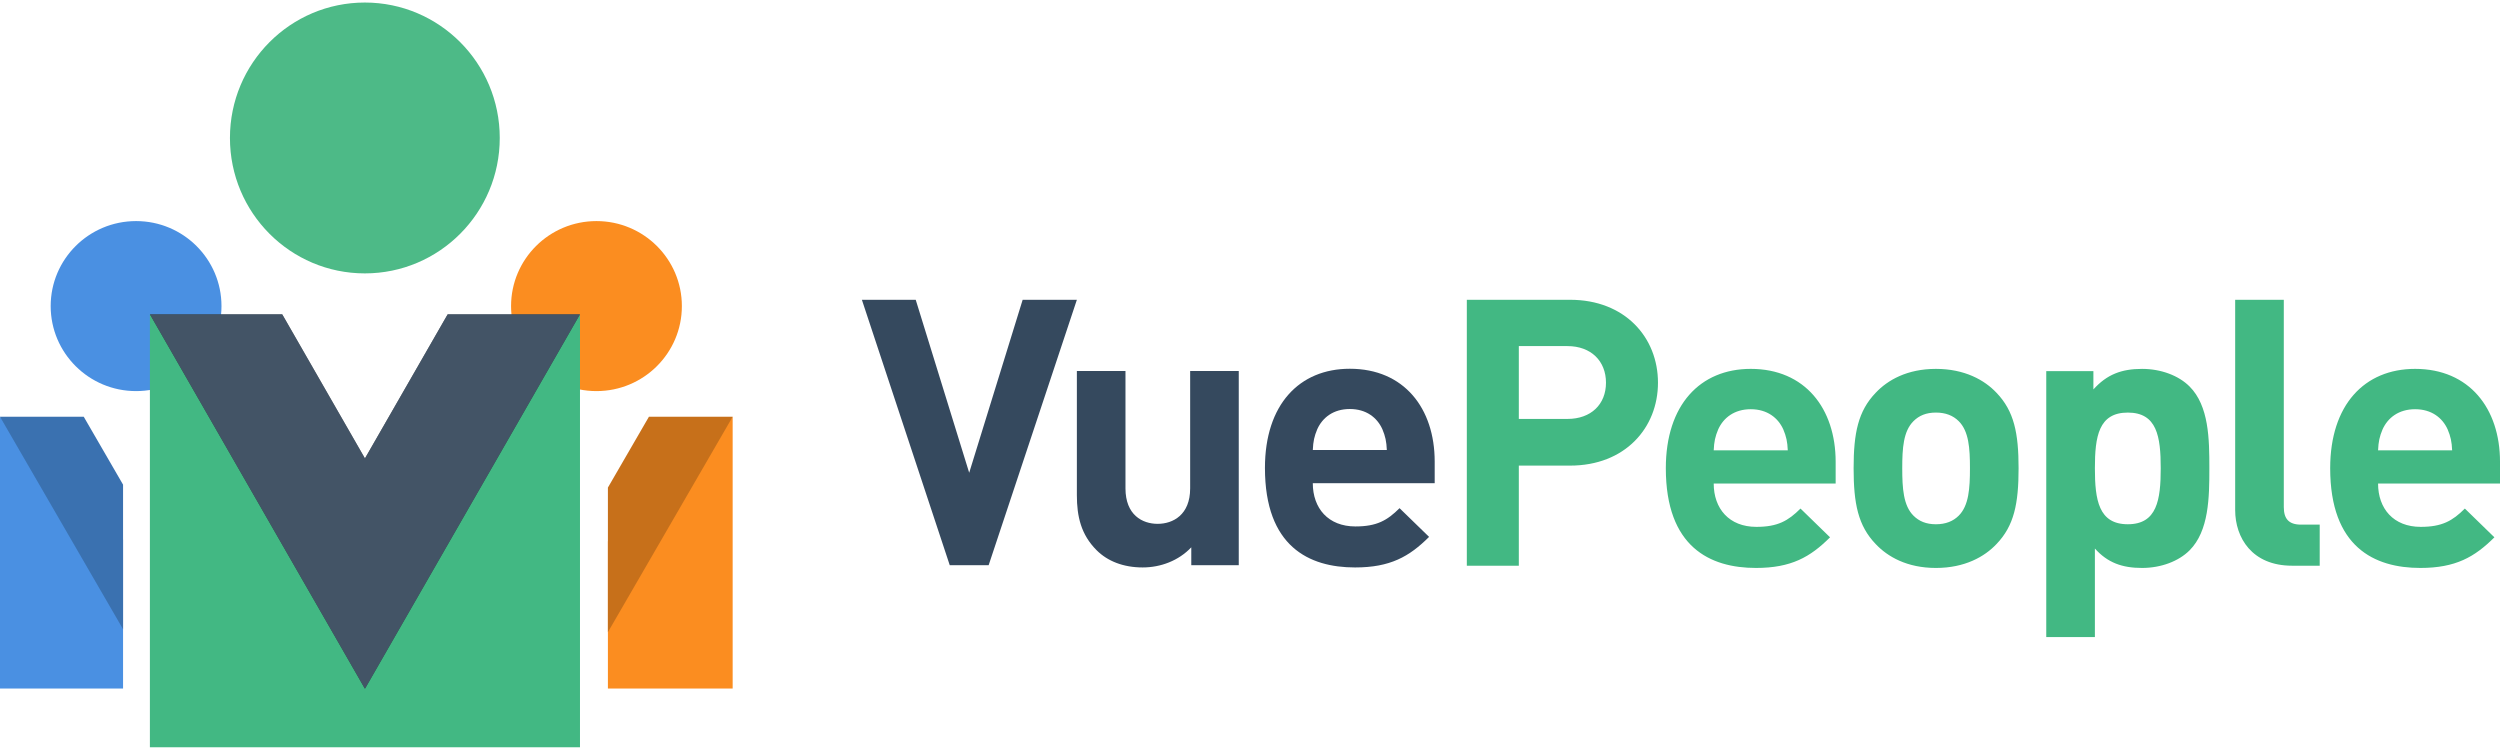
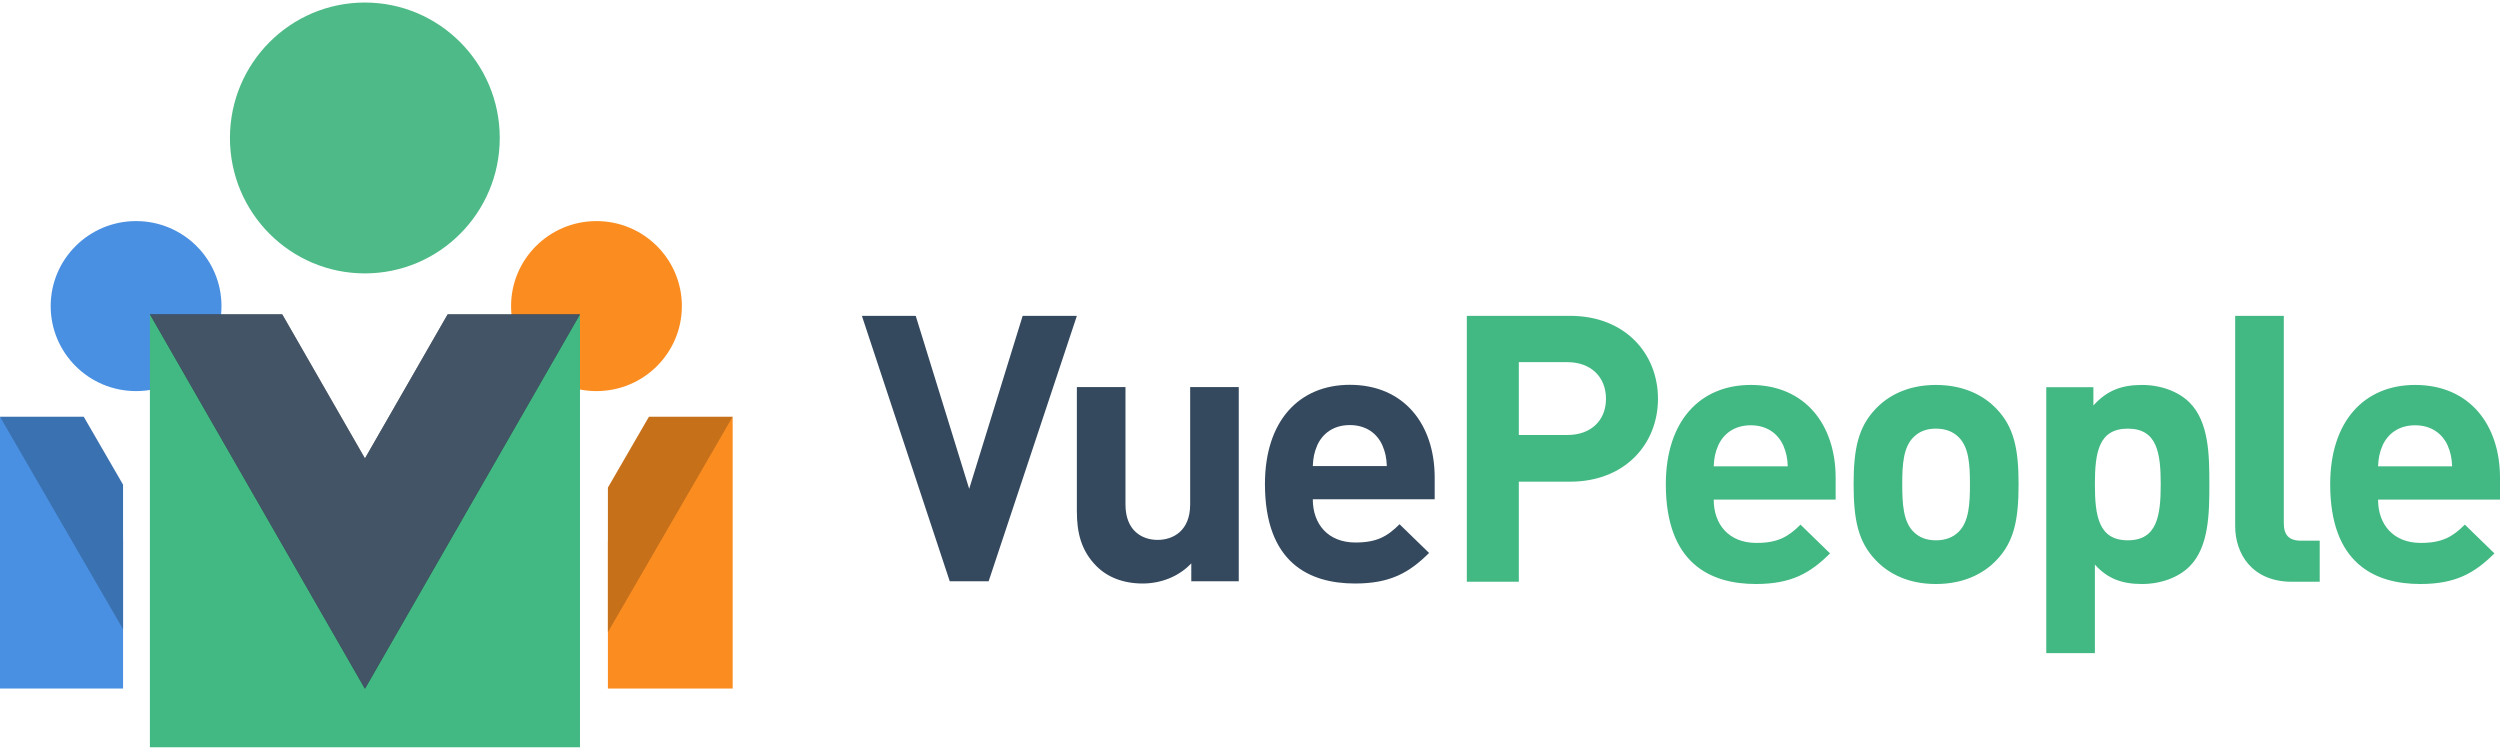
<svg xmlns="http://www.w3.org/2000/svg" xmlns:xlink="http://www.w3.org/1999/xlink" version="1.1" viewBox="0 0 467 140">
  <defs>
    <polygon id="a" points="55.632 128.66 40.171 101.73 24.709 128.66 0 128.66 40.171 58.704 80.341 128.66" />
    <filter id="b" x="0%" y="0%" width="100%" height="100%">
      <feOffset dx="0" dy="0" in="SourceAlpha" result="shadowOffsetOuter1" />
      <feColorMatrix in="shadowOffsetOuter1" values="0 0 0 0 0   0 0 0 0 0   0 0 0 0 0  0 0 0 0.5 0" />
    </filter>
  </defs>
  <g fill="none" fill-rule="evenodd">
    <g transform="translate(-279 -1236)">
      <g transform="translate(279 1236)">
        <g fill-rule="nonzero">
          <g transform="translate(0 41)">
            <ellipse cx="25.42" cy="16.178" rx="15.953" ry="15.88" fill="#4A90E2" />
            <path d="m40.003 47.687l10.857-10.838v10.838h-10.857zm-17.015 39.933h-22.988v-50.772l22.988 22.948v27.823z" fill="#4A90E2" />
            <path d="m22.988 49.534v27.01l-22.988-39.695h15.642l7.346 12.685zm5.953-1.847l6.277-10.838h15.642l-6.277 10.838h-15.642z" fill="#3A71B0" />
          </g>
          <g transform="translate(86 41)">
            <ellipse cx="25.42" cy="16.178" rx="15.953" ry="15.88" fill="#FB8D20" />
            <path d="m27.556 60.113l23.305-23.264v50.772h-23.305v-27.507zm-27.556-12.426v-10.838l10.857 10.838h-10.857z" fill="#FB8D20" />
            <path d="m21.919 47.687h-15.642l-6.277-10.838h15.642l6.277 10.838zm5.637 2.393l7.663-13.232h15.642l-23.305 40.242v-27.01z" fill="#C7701A" />
          </g>
          <g transform="translate(28)">
            <ellipse cx="40.154" cy="25.772" rx="25.2" ry="25.298" fill="#4DBA87" />
            <polygon points="40.171 99.145 0 58.704 0 139.59 80.341 139.59 80.341 58.704" fill="#42B883" />
            <g transform="translate(40.171 93.681) rotate(180) translate(-40.171 -93.681)">
              <use fill="black" filter="url(#b)" xlink:href="#a" />
              <use fill="#435466" fill-rule="evenodd" xlink:href="#a" />
            </g>
          </g>
        </g>
-         <g transform="translate(161 56)">
+         <g transform="translate(161 59)">
          <path d="m40.16 0l-16.483 49.582h-7.264l-16.413-49.582h10.057l9.988 32.312 9.988-32.312h10.127zm30.242 49.582h-8.87v-3.343c-2.375 2.507-5.727 3.76-9.08 3.76-3.632 0-6.565-1.184-8.591-3.203-2.933-2.925-3.702-6.337-3.702-10.306v-23.189h9.08v21.936c0 4.944 3.143 6.616 6.006 6.616 2.864 0 6.076-1.671 6.076-6.616v-21.936h9.08v36.281zm36.598-15.32h-22.769c0 4.666 2.864 8.078 7.962 8.078 3.981 0 5.937-1.114 8.242-3.412l5.518 5.362c-3.702 3.691-7.264 5.71-13.829 5.71-8.591 0-16.832-3.9-16.832-18.593 0-11.838 6.426-18.524 15.854-18.524 10.127 0 15.854 7.382 15.854 17.34v4.039zm-8.94-6.198c-0.07-1.602-0.279-2.577-0.838-3.9-0.978-2.159-3.003-3.76-6.076-3.76-3.073 0-5.099 1.602-6.076 3.76-0.559 1.323-0.768 2.298-0.838 3.9h13.829z" fill="#35495E" />
          <path d="m148.71 15.488c0 8.442-6.149 15.488-16.421 15.488h-9.573v18.698h-9.713v-49.674h19.286c10.272 0 16.421 7.046 16.421 15.488zm-9.713 0c0-4.046-2.795-6.837-7.197-6.837h-9.084v13.605h9.084c4.402 0 7.197-2.721 7.197-6.767zm42.904 18.837h-22.78c0 4.674 2.865 8.093 7.966 8.093 3.983 0 5.939-1.116 8.245-3.419l5.52 5.372c-3.704 3.698-7.267 5.721-13.836 5.721-8.595 0-16.84-3.907-16.84-18.628 0-11.86 6.429-18.558 15.862-18.558 10.132 0 15.862 7.395 15.862 17.372v4.046zm-8.944-6.209c-0.07-1.605-0.28-2.581-0.839-3.907-0.978-2.163-3.005-3.767-6.079-3.767-3.075 0-5.101 1.605-6.079 3.767-0.559 1.326-0.769 2.302-0.839 3.907h13.836zm43.114 3.349c0 6.628-0.839 10.744-4.123 14.163-2.236 2.372-5.939 4.465-11.32 4.465-5.38 0-9.014-2.093-11.25-4.465-3.284-3.419-4.123-7.535-4.123-14.163 0-6.558 0.839-10.674 4.123-14.093 2.236-2.372 5.87-4.465 11.25-4.465 5.38 0 9.084 2.093 11.32 4.465 3.284 3.419 4.123 7.535 4.123 14.093zm-9.084 0c0-3.767-0.21-6.907-2.096-8.791-1.048-1.046-2.446-1.605-4.263-1.605-1.817 0-3.144 0.558-4.193 1.605-1.887 1.884-2.096 5.023-2.096 8.791 0 3.767 0.21 6.977 2.096 8.861 1.048 1.046 2.376 1.605 4.193 1.605 1.817 0 3.214-0.558 4.263-1.605 1.887-1.884 2.096-5.093 2.096-8.861zm44.721 0c0 5.442-0.07 11.721-3.704 15.349-2.026 2.023-5.311 3.279-8.874 3.279-3.704 0-6.429-0.977-8.805-3.628v16.535h-9.084v-49.674h8.805v3.419c2.516-2.791 5.241-3.837 9.084-3.837 3.564 0 6.848 1.256 8.874 3.279 3.634 3.628 3.704 9.837 3.704 15.279zm-9.084 0c0-5.93-0.699-10.395-6.149-10.395-5.45 0-6.149 4.465-6.149 10.395 0 5.93 0.699 10.465 6.149 10.465 5.45 0 6.149-4.535 6.149-10.465zm29.698 18.209h-5.171c-7.477 0-10.621-5.233-10.621-10.395v-39.279h9.084v38.721c0 2.163 0.908 3.279 3.214 3.279h3.494v7.674zm33.681-15.349h-22.78c0 4.674 2.865 8.093 7.966 8.093 3.983 0 5.939-1.116 8.245-3.419l5.52 5.372c-3.704 3.698-7.267 5.721-13.836 5.721-8.595 0-16.84-3.907-16.84-18.628 0-11.86 6.429-18.558 15.862-18.558 10.132 0 15.862 7.395 15.862 17.372v4.046zm-8.944-6.209c-0.07-1.605-0.28-2.581-0.839-3.907-0.978-2.163-3.005-3.767-6.079-3.767-3.075 0-5.101 1.605-6.079 3.767-0.559 1.326-0.769 2.302-0.839 3.907h13.836z" fill="#42B883" />
        </g>
      </g>
    </g>
  </g>
</svg>
